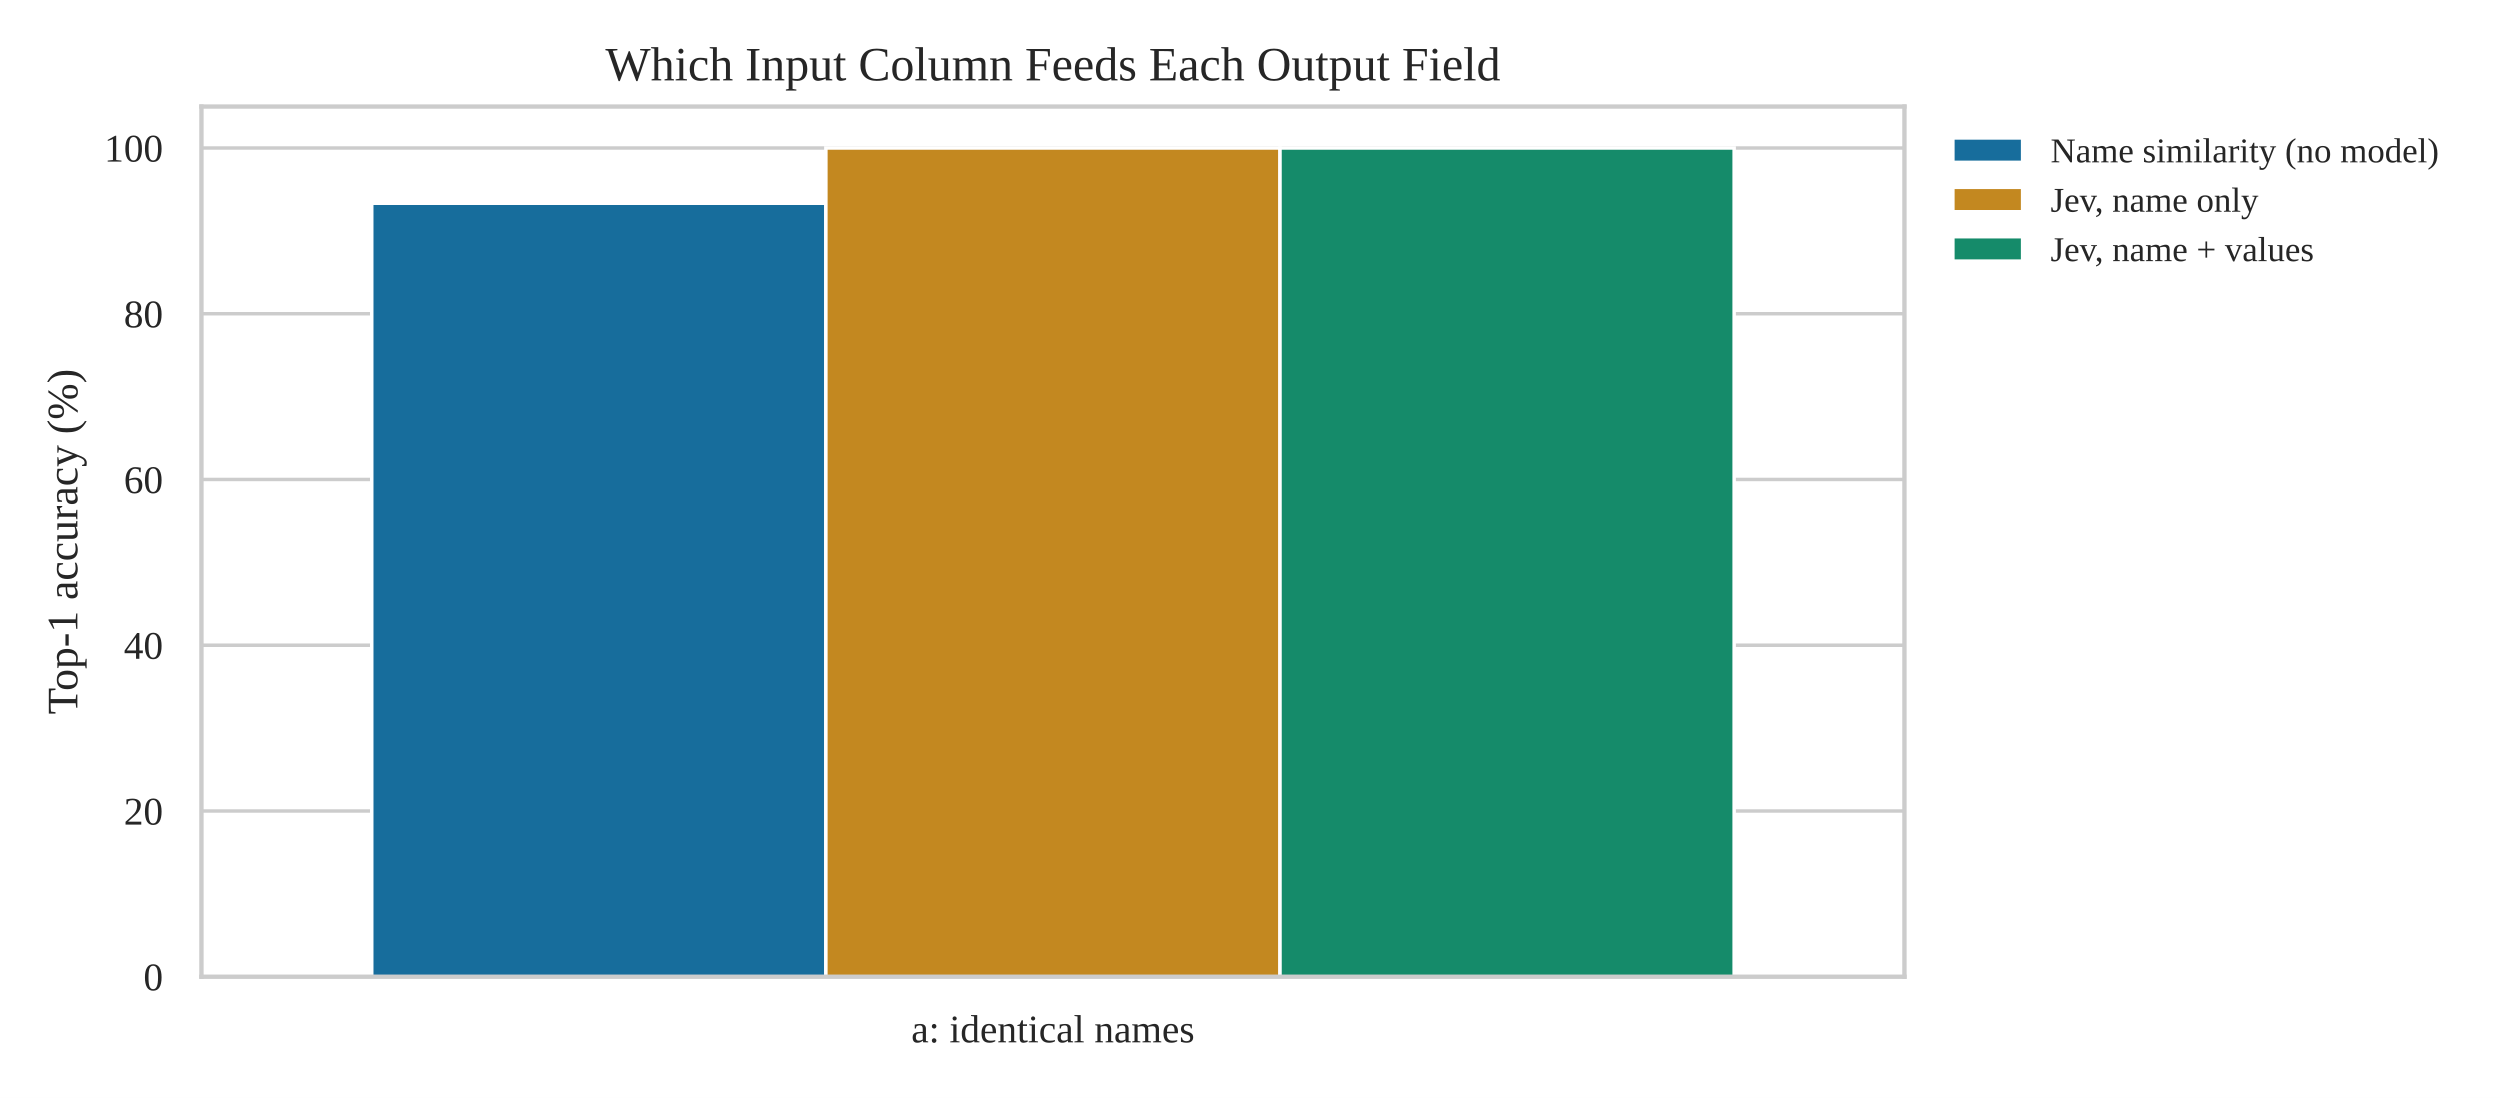
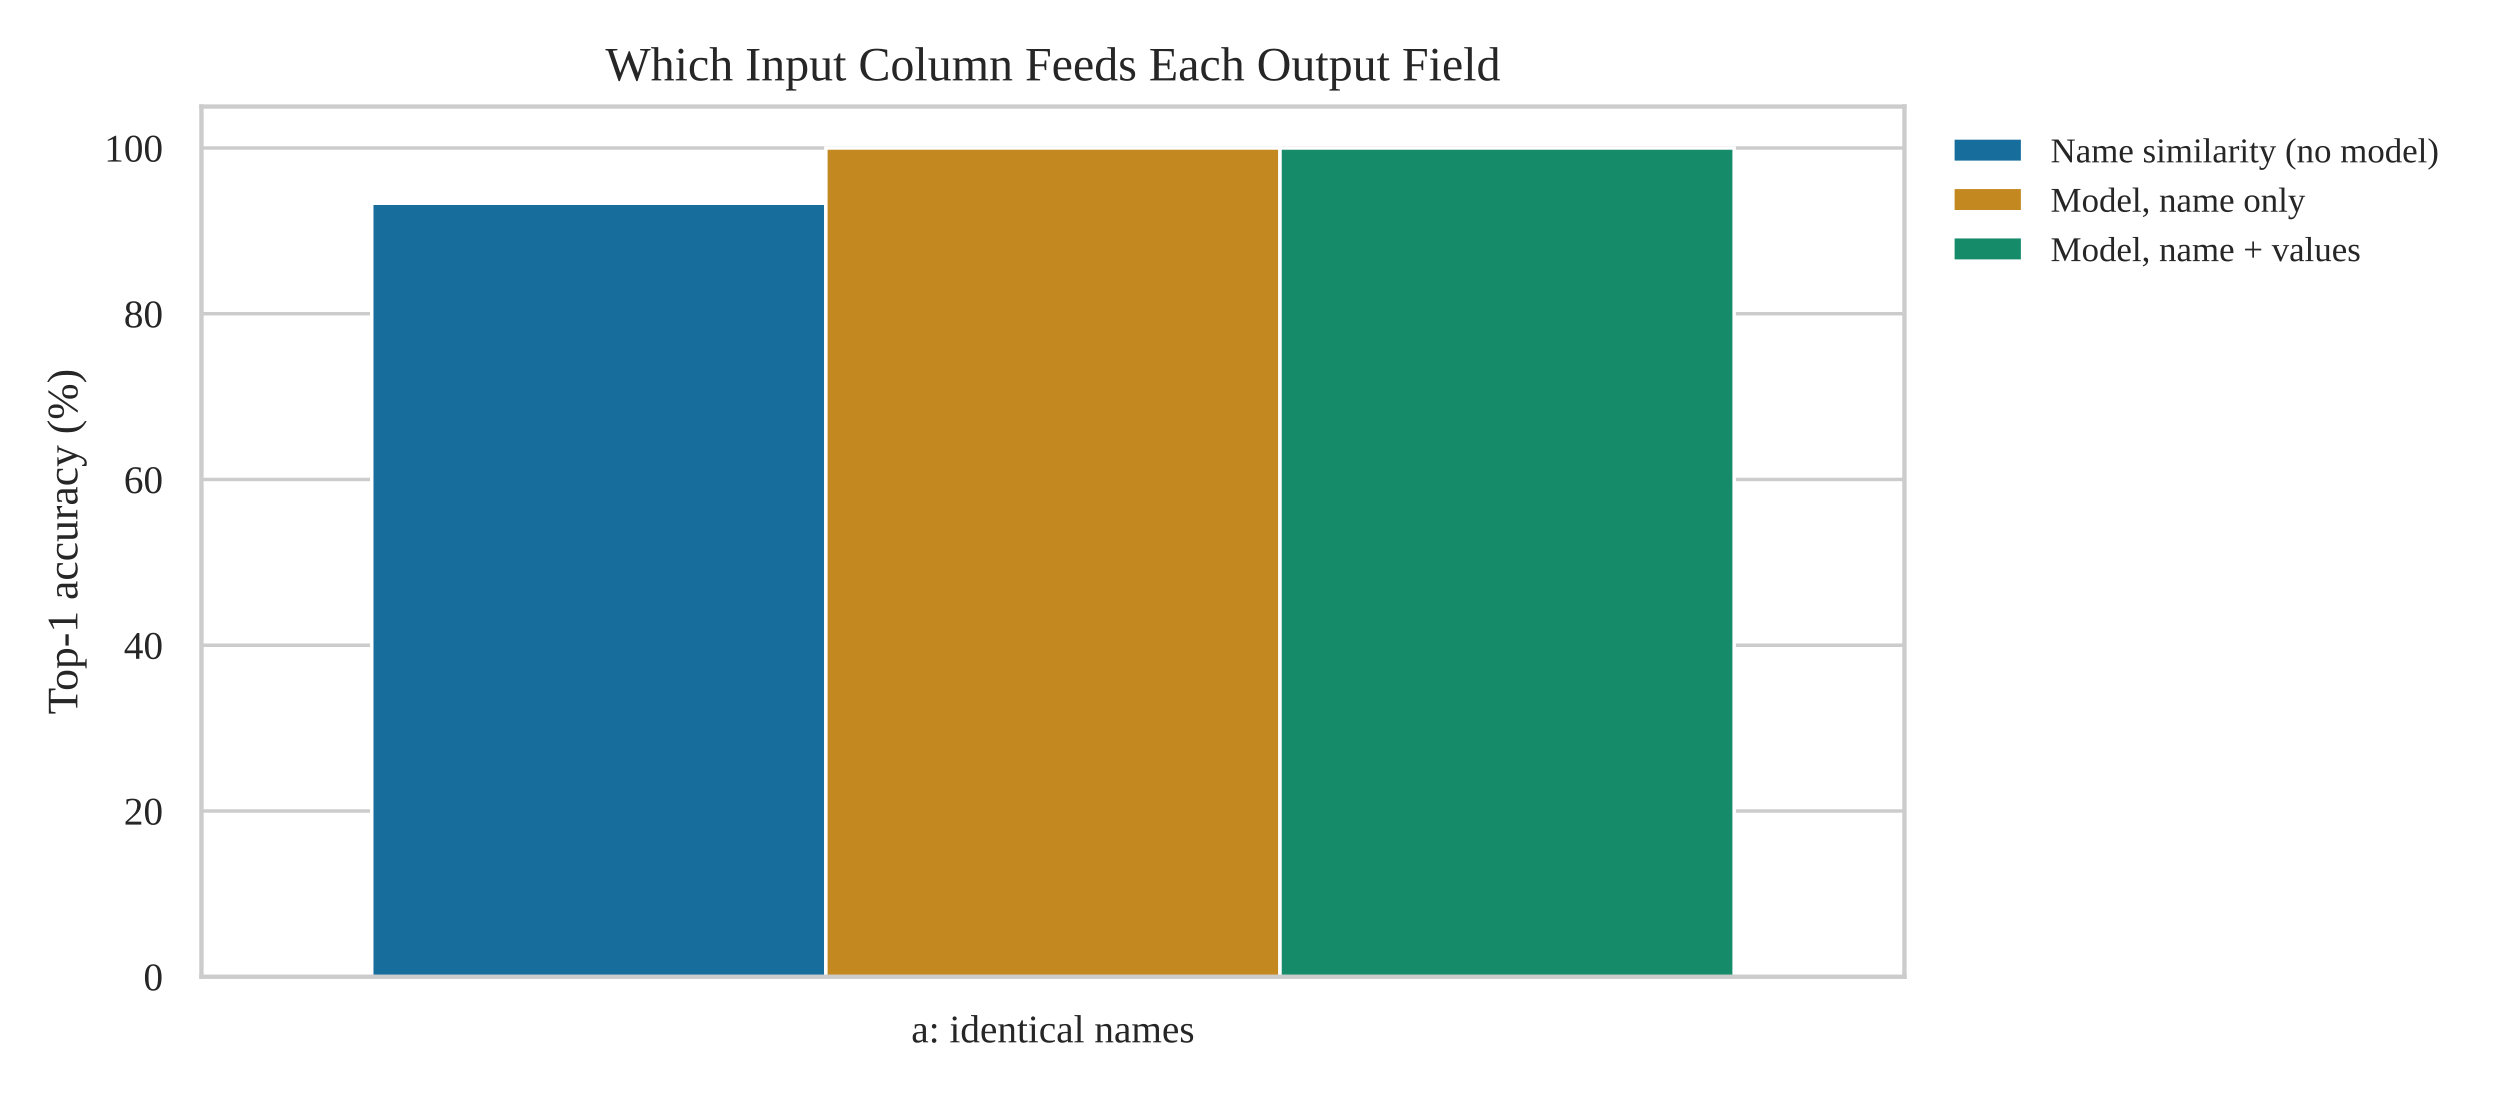
<svg xmlns="http://www.w3.org/2000/svg" width="573.398pt" height="251.814pt" viewBox="0 0 573.398 251.814" version="1.1">
  <defs>
    <style type="text/css">*{stroke-linejoin: round; stroke-linecap: butt}</style>
  </defs>
  <g id="figure_1">
    <g id="patch_1">
      <path d="M 0 251.814  L 573.398 251.814  L 573.398 0  L 0 0  z " style="fill: #ffffff" />
    </g>
    <g id="axes_1">
      <g id="patch_2">
        <path d="M 46.202 224.022  L 436.802 224.022  L 436.802 24.438  L 46.202 24.438  z " style="fill: #ffffff" />
      </g>
      <g id="matplotlib.axis_1">
        <g id="xtick_1">
          <g id="text_1">
            <text style="font-size: 9px; font-family: 'Times New Roman', 'Times', 'DejaVu Serif', serif; text-anchor: middle; fill: #262626" x="241.502" y="239.071" transform="rotate(-0 241.502 239.0715)">a: identical names</text>
          </g>
        </g>
      </g>
      <g id="matplotlib.axis_2">
        <g id="ytick_1">
          <g id="line2d_1">
-             <path d="M 46.202 224.022  L 436.802 224.022  " clip-path="url(#p29afef5238)" style="fill: none; stroke: #cccccc; stroke-width: 0.8; stroke-linecap: round" />
+             <path d="M 46.202 224.022  L 436.802 224.022  " clip-path="url(#paa3d563d31)" style="fill: none; stroke: #cccccc; stroke-width: 0.8; stroke-linecap: round" />
          </g>
          <g id="text_2">
            <text style="font-size: 9px; font-family: 'Times New Roman', 'Times', 'DejaVu Serif', serif; text-anchor: end; fill: #262626" x="37.402" y="227.142" transform="rotate(-0 37.40195 227.1422)">0</text>
          </g>
        </g>
        <g id="ytick_2">
          <g id="line2d_2">
-             <path d="M 46.202 186.006  L 436.802 186.006  " clip-path="url(#p29afef5238)" style="fill: none; stroke: #cccccc; stroke-width: 0.8; stroke-linecap: round" />
+             <path d="M 46.202 186.006  L 436.802 186.006  " clip-path="url(#paa3d563d31)" style="fill: none; stroke: #cccccc; stroke-width: 0.8; stroke-linecap: round" />
          </g>
          <g id="text_3">
            <text style="font-size: 9px; font-family: 'Times New Roman', 'Times', 'DejaVu Serif', serif; text-anchor: end; fill: #262626" x="37.402" y="189.126" transform="rotate(-0 37.40195 189.1262)">20</text>
          </g>
        </g>
        <g id="ytick_3">
          <g id="line2d_3">
-             <path d="M 46.202 147.99  L 436.802 147.99  " clip-path="url(#p29afef5238)" style="fill: none; stroke: #cccccc; stroke-width: 0.8; stroke-linecap: round" />
+             <path d="M 46.202 147.99  L 436.802 147.99  " clip-path="url(#paa3d563d31)" style="fill: none; stroke: #cccccc; stroke-width: 0.8; stroke-linecap: round" />
          </g>
          <g id="text_4">
            <text style="font-size: 9px; font-family: 'Times New Roman', 'Times', 'DejaVu Serif', serif; text-anchor: end; fill: #262626" x="37.402" y="151.11" transform="rotate(-0 37.40195 151.1102)">40</text>
          </g>
        </g>
        <g id="ytick_4">
          <g id="line2d_4">
-             <path d="M 46.202 109.974  L 436.802 109.974  " clip-path="url(#p29afef5238)" style="fill: none; stroke: #cccccc; stroke-width: 0.8; stroke-linecap: round" />
+             <path d="M 46.202 109.974  L 436.802 109.974  " clip-path="url(#paa3d563d31)" style="fill: none; stroke: #cccccc; stroke-width: 0.8; stroke-linecap: round" />
          </g>
          <g id="text_5">
            <text style="font-size: 9px; font-family: 'Times New Roman', 'Times', 'DejaVu Serif', serif; text-anchor: end; fill: #262626" x="37.402" y="113.094" transform="rotate(-0 37.40195 113.0942)">60</text>
          </g>
        </g>
        <g id="ytick_5">
          <g id="line2d_5">
-             <path d="M 46.202 71.958  L 436.802 71.958  " clip-path="url(#p29afef5238)" style="fill: none; stroke: #cccccc; stroke-width: 0.8; stroke-linecap: round" />
+             <path d="M 46.202 71.958  L 436.802 71.958  " clip-path="url(#paa3d563d31)" style="fill: none; stroke: #cccccc; stroke-width: 0.8; stroke-linecap: round" />
          </g>
          <g id="text_6">
            <text style="font-size: 9px; font-family: 'Times New Roman', 'Times', 'DejaVu Serif', serif; text-anchor: end; fill: #262626" x="37.402" y="75.078" transform="rotate(-0 37.40195 75.07824)">80</text>
          </g>
        </g>
        <g id="ytick_6">
          <g id="line2d_6">
-             <path d="M 46.202 33.942  L 436.802 33.942  " clip-path="url(#p29afef5238)" style="fill: none; stroke: #cccccc; stroke-width: 0.8; stroke-linecap: round" />
+             <path d="M 46.202 33.942  L 436.802 33.942  " clip-path="url(#paa3d563d31)" style="fill: none; stroke: #cccccc; stroke-width: 0.8; stroke-linecap: round" />
          </g>
          <g id="text_7">
            <text style="font-size: 9px; font-family: 'Times New Roman', 'Times', 'DejaVu Serif', serif; text-anchor: end; fill: #262626" x="37.402" y="37.062" transform="rotate(-0 37.40195 37.06224)">100</text>
          </g>
        </g>
        <g id="text_8">
          <text style="font-size: 10px; font-family: 'Times New Roman', 'Times', 'DejaVu Serif', serif; text-anchor: middle; fill: #262626" x="17.744" y="124.23" transform="rotate(-90 17.74375 124.2301)">Top-1 accuracy (%)</text>
        </g>
      </g>
      <g id="patch_3">
-         <path d="M 85.262 224.022  L 189.422 224.022  L 189.422 46.614  L 85.262 46.614  z " clip-path="url(#p29afef5238)" style="fill: #176d9c; stroke: #ffffff; stroke-width: 0.8; stroke-linejoin: miter" />
+         <path d="M 85.262 224.022  L 189.422 224.022  L 189.422 46.614  L 85.262 46.614  z " clip-path="url(#paa3d563d31)" style="fill: #176d9c; stroke: #ffffff; stroke-width: 0.8; stroke-linejoin: miter" />
      </g>
      <g id="patch_4">
-         <path d="M 189.422 224.022  L 293.582 224.022  L 293.582 33.942  L 189.422 33.942  z " clip-path="url(#p29afef5238)" style="fill: #c38820; stroke: #ffffff; stroke-width: 0.8; stroke-linejoin: miter" />
+         <path d="M 189.422 224.022  L 293.582 224.022  L 293.582 33.942  L 189.422 33.942  z " clip-path="url(#paa3d563d31)" style="fill: #c38820; stroke: #ffffff; stroke-width: 0.8; stroke-linejoin: miter" />
      </g>
      <g id="patch_5">
-         <path d="M 293.582 224.022  L 397.742 224.022  L 397.742 33.942  L 293.582 33.942  z " clip-path="url(#p29afef5238)" style="fill: #158b6a; stroke: #ffffff; stroke-width: 0.8; stroke-linejoin: miter" />
+         <path d="M 293.582 224.022  L 397.742 224.022  L 397.742 33.942  L 293.582 33.942  z " clip-path="url(#paa3d563d31)" style="fill: #158b6a; stroke: #ffffff; stroke-width: 0.8; stroke-linejoin: miter" />
      </g>
      <g id="patch_6">
-         <path d="M 241.502 224.022  L 241.502 224.022  L 241.502 224.022  L 241.502 224.022  z " clip-path="url(#p29afef5238)" style="fill: #176d9c; stroke: #ffffff; stroke-width: 0.8; stroke-linejoin: miter" />
+         <path d="M 241.502 224.022  L 241.502 224.022  L 241.502 224.022  L 241.502 224.022  z " clip-path="url(#paa3d563d31)" style="fill: #176d9c; stroke: #ffffff; stroke-width: 0.8; stroke-linejoin: miter" />
      </g>
      <g id="patch_7">
-         <path d="M 241.502 224.022  L 241.502 224.022  L 241.502 224.022  L 241.502 224.022  z " clip-path="url(#p29afef5238)" style="fill: #c38820; stroke: #ffffff; stroke-width: 0.8; stroke-linejoin: miter" />
+         <path d="M 241.502 224.022  L 241.502 224.022  L 241.502 224.022  L 241.502 224.022  z " clip-path="url(#paa3d563d31)" style="fill: #c38820; stroke: #ffffff; stroke-width: 0.8; stroke-linejoin: miter" />
      </g>
      <g id="patch_8">
-         <path d="M 241.502 224.022  L 241.502 224.022  L 241.502 224.022  L 241.502 224.022  z " clip-path="url(#p29afef5238)" style="fill: #158b6a; stroke: #ffffff; stroke-width: 0.8; stroke-linejoin: miter" />
+         <path d="M 241.502 224.022  L 241.502 224.022  L 241.502 224.022  L 241.502 224.022  z " clip-path="url(#paa3d563d31)" style="fill: #158b6a; stroke: #ffffff; stroke-width: 0.8; stroke-linejoin: miter" />
      </g>
      <g id="line2d_7">
-         <path clip-path="url(#p29afef5238)" style="fill: none; stroke: #424242; stroke-width: 1.8; stroke-linecap: round" />
+         <path clip-path="url(#paa3d563d31)" style="fill: none; stroke: #424242; stroke-width: 1.8; stroke-linecap: round" />
      </g>
      <g id="line2d_8">
-         <path clip-path="url(#p29afef5238)" style="fill: none; stroke: #424242; stroke-width: 1.8; stroke-linecap: round" />
+         <path clip-path="url(#paa3d563d31)" style="fill: none; stroke: #424242; stroke-width: 1.8; stroke-linecap: round" />
      </g>
      <g id="line2d_9">
-         <path clip-path="url(#p29afef5238)" style="fill: none; stroke: #424242; stroke-width: 1.8; stroke-linecap: round" />
+         <path clip-path="url(#paa3d563d31)" style="fill: none; stroke: #424242; stroke-width: 1.8; stroke-linecap: round" />
      </g>
      <g id="patch_9">
        <path d="M 46.202 224.022  L 46.202 24.438  " style="fill: none; stroke: #cccccc; stroke-linejoin: miter; stroke-linecap: square" />
      </g>
      <g id="patch_10">
        <path d="M 436.802 224.022  L 436.802 24.438  " style="fill: none; stroke: #cccccc; stroke-linejoin: miter; stroke-linecap: square" />
      </g>
      <g id="patch_11">
        <path d="M 46.202 224.022  L 436.802 224.022  " style="fill: none; stroke: #cccccc; stroke-linejoin: miter; stroke-linecap: square" />
      </g>
      <g id="patch_12">
        <path d="M 46.202 24.438  L 436.802 24.438  " style="fill: none; stroke: #cccccc; stroke-linejoin: miter; stroke-linecap: square" />
      </g>
      <g id="text_9">
        <text style="font-size: 11px; font-family: 'Times New Roman', 'Times', 'DejaVu Serif', serif; text-anchor: middle; fill: #262626" x="241.502" y="18.438" transform="rotate(-0 241.502 18.43812)">Which Input Column Feeds Each Output Field</text>
      </g>
      <g id="legend-outside">
        <g id="patch_13">
          <path d="M 447.908 37.238  L 463.908 37.238  L 463.908 31.638  L 447.908 31.638  z " style="fill: #176d9c; stroke: #ffffff; stroke-width: 0.8; stroke-linejoin: miter" />
        </g>
        <g id="text_10">
          <text style="font-size: 8px; font-family: 'Times New Roman', 'Times', 'DejaVu Serif', serif; text-anchor: start; fill: #262626" x="470.308" y="37.238" transform="rotate(-0 470.308 37.23812)">Name similarity (no model)</text>
        </g>
        <g id="patch_14">
          <path d="M 447.908 48.565  L 463.908 48.565  L 463.908 42.965  L 447.908 42.965  z " style="fill: #c38820; stroke: #ffffff; stroke-width: 0.8; stroke-linejoin: miter" />
        </g>
        <g id="text_11">
-           <text style="font-size: 8px; font-family: 'Times New Roman', 'Times', 'DejaVu Serif', serif; text-anchor: start; fill: #262626" x="470.308" y="48.565" transform="rotate(-0 470.308 48.56469)">Jev, name only</text>
+           <text style="font-size: 8px; font-family: 'Times New Roman', 'Times', 'DejaVu Serif', serif; text-anchor: start; fill: #262626" x="470.308" y="48.565" transform="rotate(-0 470.308 48.56469)">Model, name only</text>
        </g>
        <g id="patch_15">
          <path d="M 447.908 59.891  L 463.908 59.891  L 463.908 54.291  L 447.908 54.291  z " style="fill: #158b6a; stroke: #ffffff; stroke-width: 0.8; stroke-linejoin: miter" />
        </g>
        <g id="text_12">
-           <text style="font-size: 8px; font-family: 'Times New Roman', 'Times', 'DejaVu Serif', serif; text-anchor: start; fill: #262626" x="470.308" y="59.891" transform="rotate(-0 470.308 59.89125)">Jev, name + values</text>
+           <text style="font-size: 8px; font-family: 'Times New Roman', 'Times', 'DejaVu Serif', serif; text-anchor: start; fill: #262626" x="470.308" y="59.891" transform="rotate(-0 470.308 59.89125)">Model, name + values</text>
        </g>
      </g>
    </g>
  </g>
  <defs>
-     <clipPath id="p29afef5238">
+     <clipPath id="paa3d563d31">
      <rect x="46.202" y="24.438" width="390.6" height="199.584" />
    </clipPath>
  </defs>
</svg>
